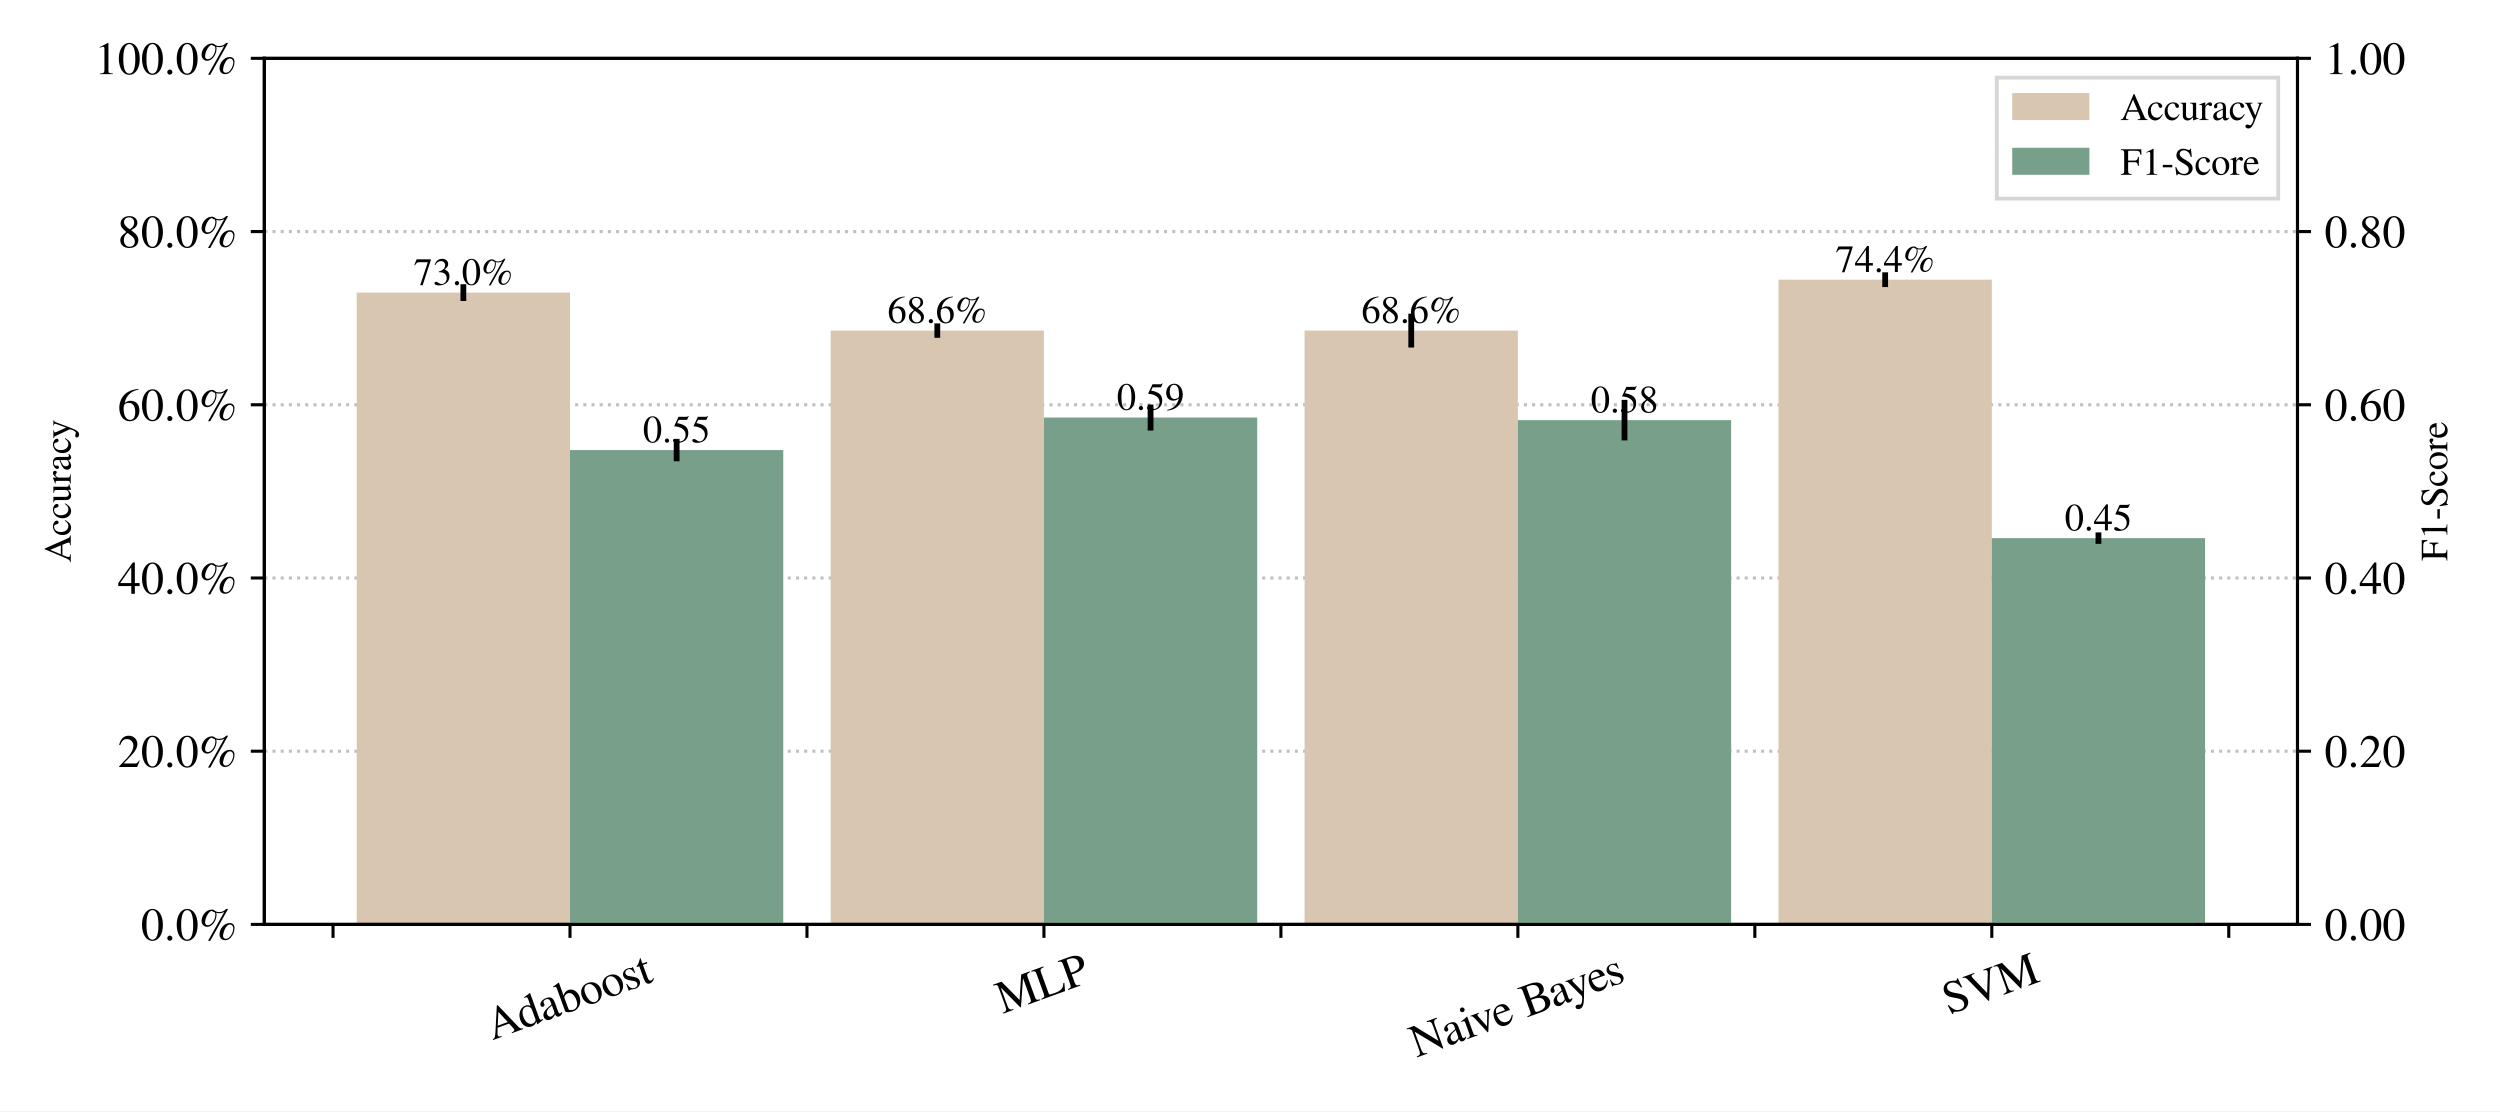
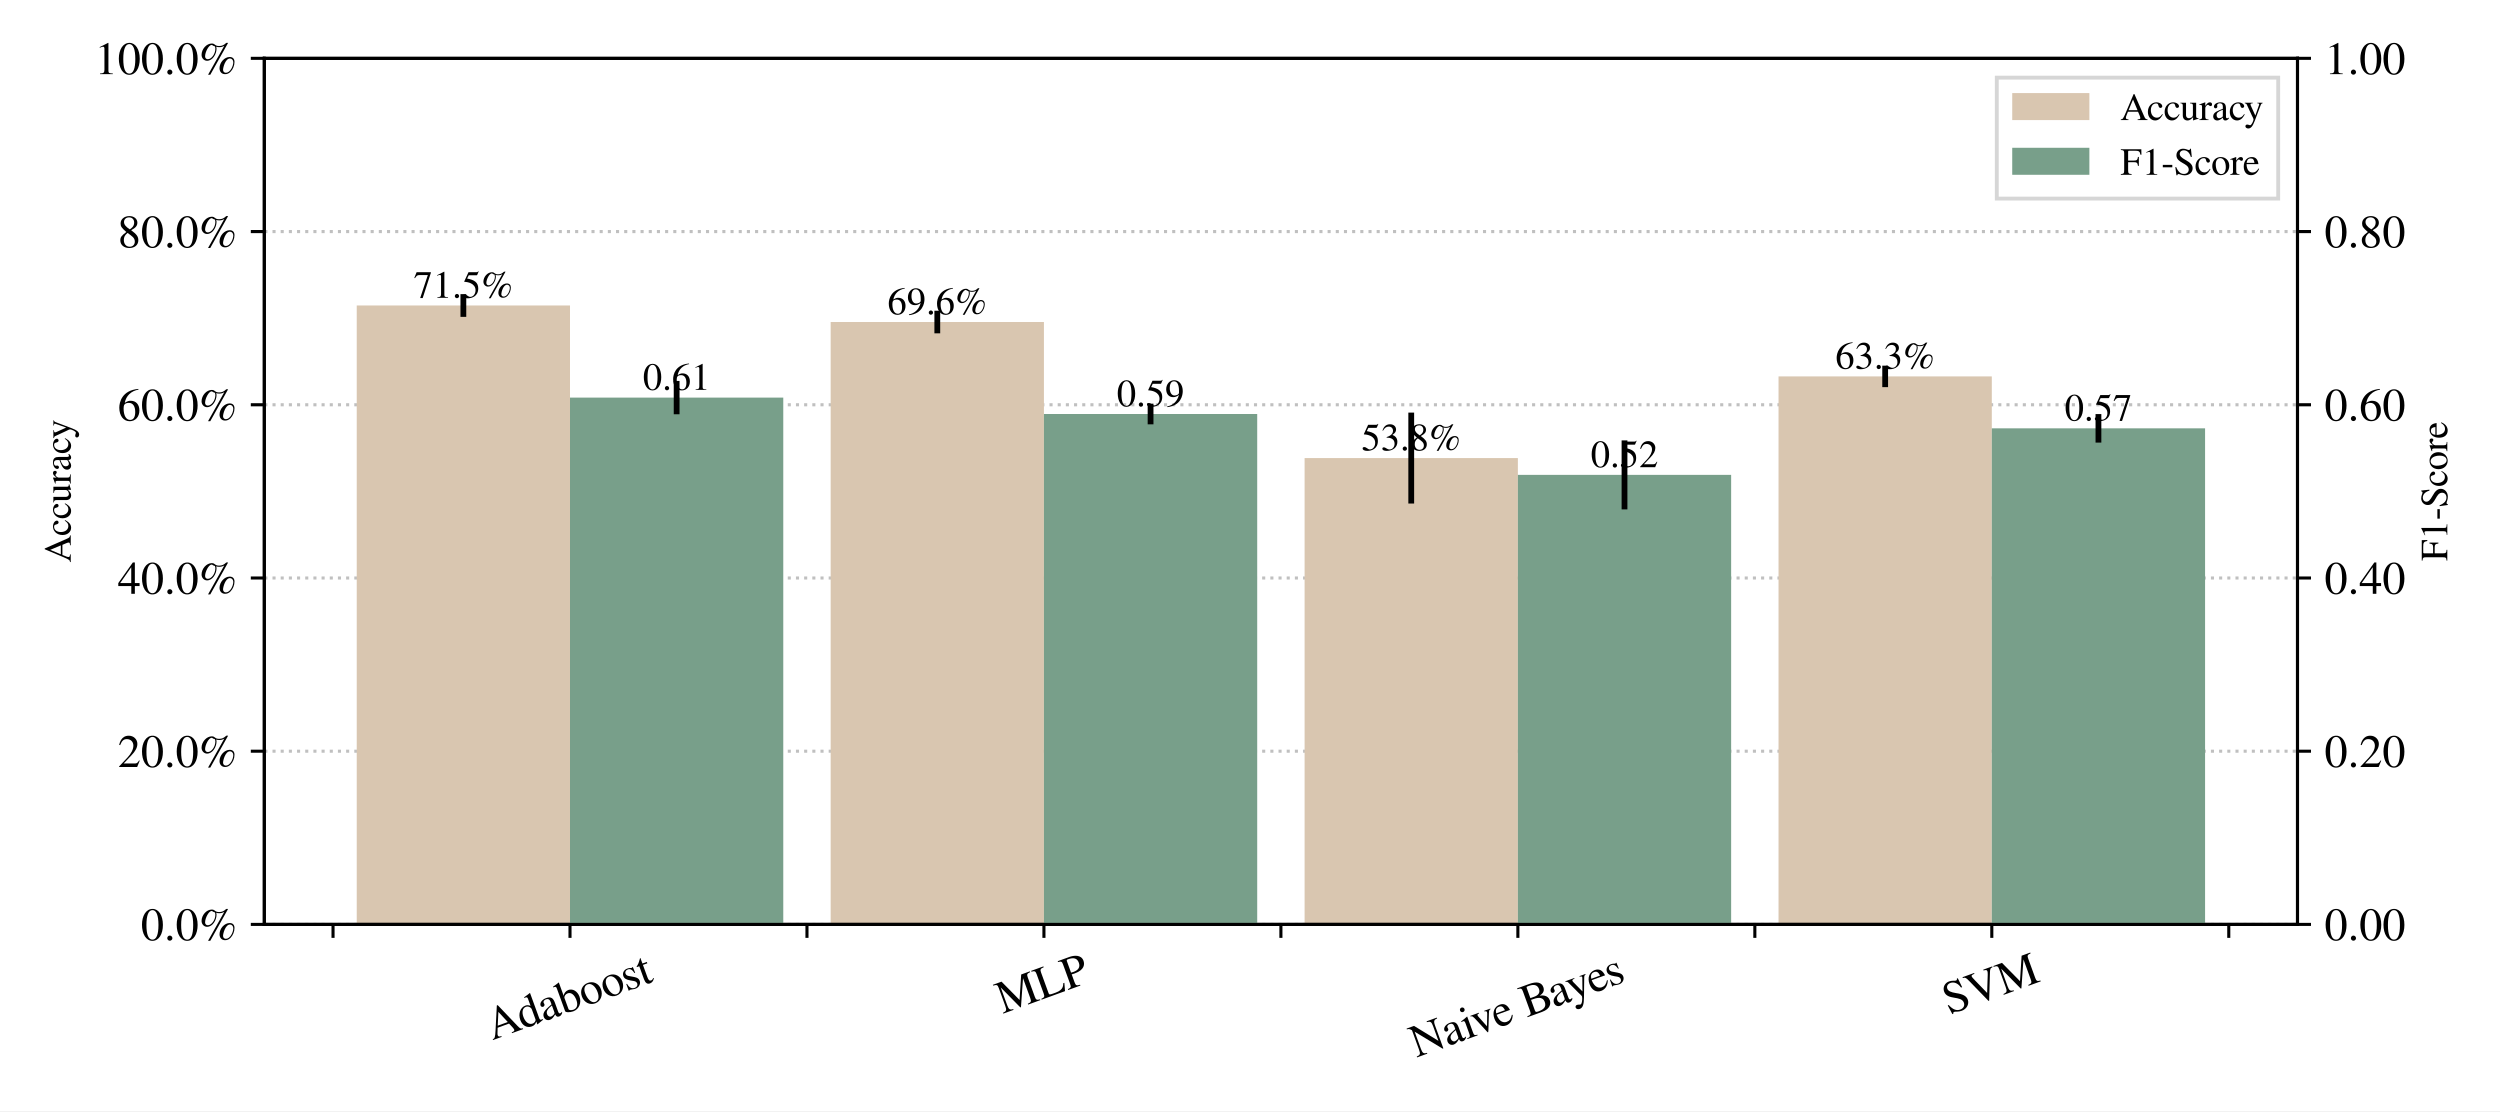
<svg xmlns="http://www.w3.org/2000/svg" xmlns:xlink="http://www.w3.org/1999/xlink" width="648pt" height="288pt" viewBox="0 0 648 288" version="1.1">
  <defs>
    <style type="text/css">*{stroke-linejoin: round; stroke-linecap: butt}</style>
  </defs>
  <g id="figure_1">
    <g id="patch_1">
      <path d="M 0 288  L 648 288  L 648 0  L 0 0  z " style="fill: #ffffff" />
    </g>
    <g id="axes_1">
      <g id="patch_2">
        <path d="M 68.51 239.602  L 595.51 239.602  L 595.51 15.126  L 68.51 15.126  z " style="fill: #ffffff" />
      </g>
      <g id="matplotlib.axis_1">
        <g id="xtick_1">
          <g id="line2d_1">
            <defs>
-               <path id="m40df5b8b8e" d="M 0 0  L 0 3.5  " style="stroke: #000000; stroke-width: 0.8" />
+               <path id="m5d62e6c571" d="M 0 0  L 0 3.5  " style="stroke: #000000; stroke-width: 0.8" />
            </defs>
            <g>
-               <use xlink:href="#m40df5b8b8e" x="86.322" y="239.602" style="stroke: #000000; stroke-width: 0.8" />
+               <use xlink:href="#m5d62e6c571" x="86.322" y="239.602" style="stroke: #000000; stroke-width: 0.8" />
            </g>
          </g>
        </g>
        <g id="xtick_2">
          <g id="line2d_2">
            <g>
-               <use xlink:href="#m40df5b8b8e" x="147.744" y="239.602" style="stroke: #000000; stroke-width: 0.8" />
+               <use xlink:href="#m5d62e6c571" x="147.744" y="239.602" style="stroke: #000000; stroke-width: 0.8" />
            </g>
          </g>
          <g id="text_1">
            <g transform="translate(127.6313 269.6407)rotate(-20)scale(0.12 -0.12)">
              <defs>
                <path id="FreeSerif-41" d="M 4518 122  C 4230 141 4154 198 3942 678  L 2349 4314  L 2221 4314  L 890 1171  C 493 230 403 134 96 122  L 96 0  L 1363 0  L 1363 122  C 1056 122 928 205 928 384  C 928 461 947 550 979 634  L 1274 1382  L 2950 1382  L 3213 768  C 3290 595 3334 429 3334 339  C 3334 179 3226 128 2886 122  L 2886 0  L 4518 0  L 4518 122  z M 1382 1645  L 2118 3405  L 2861 1645  L 1382 1645  z " transform="scale(0.015625)" />
                <path id="FreeSerif-64" d="M 2189 -64  L 3130 269  L 3130 371  C 3014 365 3002 365 2982 365  C 2752 365 2701 435 2701 730  L 2701 4358  L 2669 4371  C 2362 4262 2138 4198 1728 4090  L 1728 3987  C 1779 3994 1818 3994 1869 3994  C 2106 3994 2163 3930 2163 3667  L 2163 2669  C 1920 2874 1747 2944 1491 2944  C 755 2944 160 2221 160 1312  C 160 493 640 -64 1344 -64  C 1702 -64 1946 64 2163 365  L 2163 -45  L 2189 -64  z M 1594 269  C 1062 269 710 781 710 1568  C 710 2291 1024 2765 1510 2765  C 1850 2765 2163 2464 2163 2125  L 2163 653  C 2163 544 1958 269 1594 269  z " transform="scale(0.015625)" />
                <path id="FreeSerif-61" d="M 160 621  C 160 218 442 -64 832 -64  C 1114 -64 1376 70 1766 403  C 1798 70 1914 -64 2176 -64  C 2394 -64 2528 13 2752 256  L 2752 422  C 2643 333 2566 301 2470 301  C 2323 301 2278 390 2278 672  L 2278 1920  C 2278 2560 2099 2944 1357 2944  C 755 2944 282 2630 282 2227  C 282 2080 410 1952 557 1952  C 710 1952 845 2080 845 2221  C 845 2278 813 2387 813 2477  C 813 2650 1018 2790 1274 2790  C 1587 2790 1760 2605 1760 2259  L 1760 1869  C 966 1549 160 1312 160 621  z M 1760 787  C 1760 589 1728 531 1594 454  C 1440 365 1261 307 1126 307  C 966 307 723 442 723 826  C 723 1203 986 1434 1760 1715  L 1760 787  z " transform="scale(0.015625)" />
                <path id="FreeSerif-62" d="M 1024 4358  L 992 4371  C 685 4256 378 4166 64 4090  L 64 3987  C 102 3994 128 3994 173 3994  C 429 3994 486 3936 486 3667  L 486 346  C 486 147 1030 -64 1542 -64  C 2387 -64 3040 640 3040 1555  C 3040 2342 2554 2944 1914 2944  C 1523 2944 1152 2714 1024 2400  L 1024 4358  z M 1024 2061  C 1024 2310 1325 2541 1658 2541  C 2157 2541 2477 2042 2477 1261  C 2477 550 2170 141 1645 141  C 1312 141 1024 288 1024 448  L 1024 2061  z " transform="scale(0.015625)" />
                <path id="FreeSerif-6f" d="M 1574 2944  C 742 2944 160 2330 160 1446  C 160 582 755 -64 1562 -64  C 2368 -64 2982 614 2982 1498  C 2982 2336 2394 2944 1574 2944  z M 736 1760  C 736 2368 1037 2765 1491 2765  C 2029 2765 2406 2150 2406 1274  C 2406 550 2118 115 1638 115  C 1088 115 736 870 736 1760  z " transform="scale(0.015625)" />
                <path id="FreeSerif-73" d="M 1715 2816  C 1574 2816 1466 2938 1094 2938  C 589 2938 224 2611 224 2150  C 224 1792 429 1536 973 1229  L 1344 1018  C 1568 890 1677 736 1677 538  C 1677 256 1472 77 1146 77  C 493 77 390 717 333 973  L 230 973  L 230 -26  L 314 -26  C 358 38 384 51 461 51  C 621 51 934 -64 1222 -64  C 1715 -64 2125 307 2125 755  C 2125 1075 1971 1286 1587 1517  L 896 1926  C 717 2029 621 2189 621 2362  C 621 2618 819 2797 1114 2797  C 1478 2797 1670 2579 1818 2010  L 1914 2010  L 1888 2880  L 1818 2880  C 1779 2854 1754 2816 1715 2816  z " transform="scale(0.015625)" />
                <path id="FreeSerif-74" d="M 1658 2880  L 1011 2880  L 1011 3622  C 1011 3686 1005 3706 966 3706  C 922 3648 883 3590 838 3526  C 269 2707 109 2848 109 2720  C 109 2701 115 2688 134 2675  L 474 2675  L 474 749  C 474 211 666 -64 1043 -64  C 1357 -64 1600 90 1811 422  L 1728 493  C 1594 333 1485 269 1344 269  C 1107 269 1011 442 1011 845  L 1011 2675  L 1658 2675  L 1658 2880  z " transform="scale(0.015625)" />
              </defs>
              <use xlink:href="#FreeSerif-41" />
              <use xlink:href="#FreeSerif-64" x="69.1" />
              <use xlink:href="#FreeSerif-61" x="119" />
              <use xlink:href="#FreeSerif-62" x="161.5" />
              <use xlink:href="#FreeSerif-6f" x="211.5" />
              <use xlink:href="#FreeSerif-6f" x="260.6" />
              <use xlink:href="#FreeSerif-73" x="309.7" />
              <use xlink:href="#FreeSerif-74" x="345.4" />
            </g>
          </g>
        </g>
        <g id="xtick_3">
          <g id="line2d_3">
            <g>
-               <use xlink:href="#m40df5b8b8e" x="209.166" y="239.602" style="stroke: #000000; stroke-width: 0.8" />
+               <use xlink:href="#m5d62e6c571" x="209.166" y="239.602" style="stroke: #000000; stroke-width: 0.8" />
            </g>
          </g>
        </g>
        <g id="xtick_4">
          <g id="line2d_4">
            <g>
-               <use xlink:href="#m40df5b8b8e" x="270.588" y="239.602" style="stroke: #000000; stroke-width: 0.8" />
+               <use xlink:href="#m5d62e6c571" x="270.588" y="239.602" style="stroke: #000000; stroke-width: 0.8" />
            </g>
          </g>
          <g id="text_2">
            <g transform="translate(259.8856 262.7904)rotate(-20)scale(0.12 -0.12)">
              <defs>
                <path id="FreeSerif-4d" d="M 4333 3667  L 4333 768  C 4333 237 4256 154 3750 122  L 3750 0  L 5542 0  L 5542 122  C 5075 154 4986 243 4986 698  L 4986 3539  C 4986 3994 5069 4077 5542 4115  L 5542 4237  L 4269 4237  L 2854 1005  L 1376 4237  L 109 4237  L 109 4115  C 634 4083 717 4006 717 3539  L 717 941  C 717 282 627 160 96 122  L 96 0  L 1600 0  L 1600 122  C 1107 147 998 294 998 941  L 998 3520  L 2605 0  L 2694 0  L 4333 3667  z " transform="scale(0.015625)" />
                <path id="FreeSerif-4c" d="M 2285 250  L 1856 250  C 1389 250 1306 288 1306 512  L 1306 3539  C 1306 3994 1395 4083 1901 4115  L 1901 4237  L 96 4237  L 96 4115  C 570 4077 653 3987 653 3539  L 653 698  C 653 250 563 154 96 122  L 96 0  L 3539 0  L 3846 1114  L 3686 1114  C 3558 819 3405 250 2285 250  z " transform="scale(0.015625)" />
                <path id="FreeSerif-50" d="M 3462 3078  C 3462 4006 2477 4237 1786 4237  L 96 4237  L 96 4115  C 570 4064 634 4000 634 3539  L 634 768  C 634 230 582 166 96 122  L 96 0  L 1888 0  L 1888 122  C 1382 141 1286 230 1286 698  L 1286 1862  C 1453 1850 1562 1843 1728 1843  C 3200 1843 3462 2586 3462 3078  z M 1286 3782  C 1286 3955 1331 4000 1504 4000  C 2368 4000 2765 3699 2765 3040  C 2765 2419 2387 2099 1651 2099  C 1523 2099 1434 2106 1286 2118  L 1286 3782  z " transform="scale(0.015625)" />
              </defs>
              <use xlink:href="#FreeSerif-4d" />
              <use xlink:href="#FreeSerif-4c" x="88.1" />
              <use xlink:href="#FreeSerif-50" x="149.2" />
            </g>
          </g>
        </g>
        <g id="xtick_5">
          <g id="line2d_5">
            <g>
-               <use xlink:href="#m40df5b8b8e" x="332.01" y="239.602" style="stroke: #000000; stroke-width: 0.8" />
+               <use xlink:href="#m5d62e6c571" x="332.01" y="239.602" style="stroke: #000000; stroke-width: 0.8" />
            </g>
          </g>
        </g>
        <g id="xtick_6">
          <g id="line2d_6">
            <g>
-               <use xlink:href="#m40df5b8b8e" x="393.432" y="239.602" style="stroke: #000000; stroke-width: 0.8" />
+               <use xlink:href="#m5d62e6c571" x="393.432" y="239.602" style="stroke: #000000; stroke-width: 0.8" />
            </g>
          </g>
          <g id="text_3">
            <g transform="translate(367.1371 274.1393)rotate(-20)scale(0.12 -0.12)">
              <defs>
                <path id="FreeSerif-4e" d="M 4544 4115  L 4544 4237  L 3040 4237  L 3040 4115  C 3533 4077 3654 3962 3654 3296  L 3654 1139  L 1190 4237  L 96 4237  L 96 4115  C 371 4115 461 4064 717 3763  L 717 941  C 717 282 627 160 96 122  L 96 0  L 1600 0  L 1600 122  C 1107 147 998 294 998 941  L 998 3450  L 3827 -70  L 3936 -70  L 3936 3296  C 3936 4045 4154 4077 4544 4115  z " transform="scale(0.015625)" />
                <path id="FreeSerif-69" d="M 397 2515  C 550 2515 608 2419 608 2138  L 608 653  C 608 192 544 122 102 96  L 102 0  L 1619 0  L 1619 96  C 1197 128 1146 192 1146 653  L 1146 2925  L 1120 2944  C 787 2810 461 2688 128 2592  L 128 2496  C 224 2509 339 2515 397 2515  z M 819 4371  C 646 4371 499 4224 499 4045  C 499 3866 640 3718 819 3718  C 1005 3718 1152 3859 1152 4045  C 1152 4224 1005 4371 819 4371  z " transform="scale(0.015625)" />
                <path id="FreeSerif-76" d="M 2963 2880  L 2074 2880  L 2074 2784  C 2278 2765 2374 2701 2374 2579  C 2374 2515 2362 2451 2336 2387  L 1702 730  L 1050 2368  C 1011 2458 992 2547 992 2605  C 992 2720 1062 2765 1286 2784  L 1286 2880  L 32 2880  L 32 2784  C 275 2771 333 2714 614 2048  L 1382 211  C 1472 -64 1517 -90 1549 -90  C 1587 -90 1632 -6 1728 230  L 2547 2285  C 2720 2726 2771 2765 2963 2784  L 2963 2880  z " transform="scale(0.015625)" />
                <path id="FreeSerif-65" d="M 621 1773  L 2592 1773  C 2496 2547 2157 2944 1498 2944  C 723 2944 160 2323 160 1370  C 160 486 621 -64 1357 -64  C 1965 -64 2445 314 2714 1005  L 2611 1050  C 2304 563 2029 378 1619 378  C 1203 378 659 634 621 1773  z M 634 1978  C 704 2477 922 2714 1312 2714  C 1702 2714 1856 2534 1939 1978  L 634 1978  z " transform="scale(0.015625)" />
                <path id="FreeSerif-20" transform="scale(0.015625)" />
                <path id="FreeSerif-42" d="M 3782 1152  C 3782 1984 2944 2163 2688 2227  C 2912 2285 3565 2413 3565 3149  C 3565 3866 2995 4237 1888 4237  L 96 4237  L 96 4115  C 634 4083 710 4013 710 3539  L 710 698  C 710 224 627 141 96 122  L 96 0  L 2234 0  C 3475 0 3782 691 3782 1152  z M 1766 237  C 1453 237 1363 294 1363 499  L 1363 2086  C 2221 2086 3046 2054 3046 1146  C 3046 390 2464 237 1766 237  z M 1363 2342  L 1363 3808  C 1363 3942 1408 4000 1504 4000  L 1786 4000  C 2522 4000 2912 3693 2912 3123  C 2912 2624 2573 2342 1971 2342  L 1363 2342  z " transform="scale(0.015625)" />
                <path id="FreeSerif-79" d="M 909 -858  C 800 -858 653 -742 410 -742  C 262 -742 134 -870 134 -1024  C 134 -1235 339 -1395 608 -1395  C 1037 -1395 1344 -1037 1690 -115  L 2675 2496  C 2752 2701 2829 2765 2982 2784  L 2982 2880  L 2118 2880  L 2118 2784  C 2323 2784 2426 2726 2426 2624  C 2426 2598 2419 2560 2400 2515  L 1779 749  L 1043 2368  C 1005 2458 979 2541 979 2611  C 979 2726 1075 2771 1350 2784  L 1350 2880  L 32 2880  L 32 2790  C 198 2765 307 2694 358 2586  L 1203 768  C 1370 442 1485 218 1485 122  C 1485 -70 1171 -858 909 -858  z " transform="scale(0.015625)" />
              </defs>
              <use xlink:href="#FreeSerif-4e" />
              <use xlink:href="#FreeSerif-61" x="72.5" />
              <use xlink:href="#FreeSerif-69" x="115.5" />
              <use xlink:href="#FreeSerif-76" x="139.8" />
              <use xlink:href="#FreeSerif-65" x="184.6" />
              <use xlink:href="#FreeSerif-20" x="229" />
              <use xlink:href="#FreeSerif-42" x="254" />
              <use xlink:href="#FreeSerif-61" x="317.1" />
              <use xlink:href="#FreeSerif-79" x="358.1" />
              <use xlink:href="#FreeSerif-65" x="403.2" />
              <use xlink:href="#FreeSerif-73" x="446.6" />
            </g>
          </g>
        </g>
        <g id="xtick_7">
          <g id="line2d_7">
            <g>
-               <use xlink:href="#m40df5b8b8e" x="454.854" y="239.602" style="stroke: #000000; stroke-width: 0.8" />
+               <use xlink:href="#m5d62e6c571" x="454.854" y="239.602" style="stroke: #000000; stroke-width: 0.8" />
            </g>
          </g>
        </g>
        <g id="xtick_8">
          <g id="line2d_8">
            <g>
-               <use xlink:href="#m40df5b8b8e" x="516.276" y="239.602" style="stroke: #000000; stroke-width: 0.8" />
+               <use xlink:href="#m5d62e6c571" x="516.276" y="239.602" style="stroke: #000000; stroke-width: 0.8" />
            </g>
          </g>
          <g id="text_4">
            <g transform="translate(505.3301 262.9674)rotate(-20)scale(0.12 -0.12)">
              <defs>
                <path id="FreeSerif-53" d="M 2419 864  C 2419 435 2099 141 1632 141  C 1062 141 659 493 339 1274  L 192 1274  L 384 -83  L 525 -83  C 531 38 608 128 704 128  C 941 128 1203 -90 1760 -90  C 2496 -90 3066 416 3066 1075  C 3066 1600 2714 2016 1869 2470  C 1197 2842 928 3123 928 3469  C 928 3821 1197 4064 1594 4064  C 2061 4064 2547 3757 2765 2963  L 2925 2963  L 2784 4326  L 2650 4326  C 2624 4179 2554 4109 2445 4109  C 2246 4109 1958 4326 1485 4326  C 915 4326 378 3910 378 3232  C 378 1920 2419 1958 2419 864  z " transform="scale(0.015625)" />
                <path id="FreeSerif-56" d="M 4422 4237  L 3110 4237  L 3110 4115  C 3462 4096 3578 4026 3578 3846  C 3578 3744 3533 3571 3456 3379  L 2515 1030  L 1549 3194  C 1338 3661 1286 3808 1286 3904  C 1286 4026 1376 4090 1581 4102  C 1606 4102 1677 4109 1766 4115  L 1766 4237  L 64 4237  L 64 4115  C 378 4102 486 4019 742 3443  L 2317 -70  L 2413 -70  L 3834 3520  C 4038 4032 4115 4096 4422 4115  L 4422 4237  z " transform="scale(0.015625)" />
              </defs>
              <use xlink:href="#FreeSerif-53" />
              <use xlink:href="#FreeSerif-56" x="52.9" />
              <use xlink:href="#FreeSerif-4d" x="123" />
            </g>
          </g>
        </g>
        <g id="xtick_9">
          <g id="line2d_9">
            <g>
-               <use xlink:href="#m40df5b8b8e" x="577.698" y="239.602" style="stroke: #000000; stroke-width: 0.8" />
+               <use xlink:href="#m5d62e6c571" x="577.698" y="239.602" style="stroke: #000000; stroke-width: 0.8" />
            </g>
          </g>
        </g>
      </g>
      <g id="matplotlib.axis_2">
        <g id="ytick_1">
          <g id="line2d_10">
-             <path d="M 68.51 239.602  L 595.51 239.602  " clip-path="url(#p9c1832cc1e)" style="fill: none; stroke-dasharray: 0.8,1.32; stroke-dashoffset: 0; stroke: #b0b0b0; stroke-opacity: 0.8; stroke-width: 0.8" />
+             <path d="M 68.51 239.602  L 595.51 239.602  " clip-path="url(#p38ce28326d)" style="fill: none; stroke-dasharray: 0.8,1.32; stroke-dashoffset: 0; stroke: #b0b0b0; stroke-opacity: 0.8; stroke-width: 0.8" />
          </g>
          <g id="line2d_11">
            <defs>
-               <path id="mbb65f6518a" d="M 0 0  L -3.5 0  " style="stroke: #000000; stroke-width: 0.8" />
+               <path id="mc1c6ce005b" d="M 0 0  L -3.5 0  " style="stroke: #000000; stroke-width: 0.8" />
            </defs>
            <g>
-               <use xlink:href="#mbb65f6518a" x="68.51" y="239.602" style="stroke: #000000; stroke-width: 0.8" />
+               <use xlink:href="#mc1c6ce005b" x="68.51" y="239.602" style="stroke: #000000; stroke-width: 0.8" />
            </g>
          </g>
          <g id="text_5">
            <g transform="translate(36.51438 243.7001)scale(0.12 -0.12)">
              <defs>
                <path id="FreeSerif-30" d="M 1600 -90  C 2483 -90 3046 832 3046 2112  C 3046 3424 2464 4326 1626 4326  C 691 4326 154 3341 154 2150  C 154 858 717 -90 1600 -90  z M 1606 4160  C 2144 4160 2432 3437 2432 2099  C 2432 762 2150 77 1600 77  C 1050 77 768 762 768 2093  C 768 3450 1056 4160 1606 4160  z " transform="scale(0.015625)" />
                <path id="FreeSerif-2e" d="M 800 640  C 608 640 448 474 448 275  C 448 90 608 -70 794 -70  C 992 -70 1158 90 1158 275  C 1158 474 992 640 800 640  z " transform="scale(0.015625)" />
                <path id="FreeSerif-25" d="M 4282 2374  C 3558 2374 2874 1626 2874 826  C 2874 326 3181 0 3642 0  C 3930 0 4166 102 4390 326  C 4730 672 4941 1190 4941 1690  C 4941 2125 4698 2374 4282 2374  z M 3750 192  C 3520 192 3360 358 3360 602  C 3360 928 3680 2170 4326 2170  C 4570 2170 4774 1939 4774 1658  C 4774 1062 4326 192 3750 192  z M 1805 4237  C 1075 4237 390 3475 390 2662  C 390 2214 730 1850 1146 1850  C 1926 1850 2458 2784 2458 3514  C 2458 3603 2445 3680 2413 3795  C 2528 3750 2643 3731 2829 3731  C 3110 3731 3277 3776 3533 3923  L 1286 -83  L 1594 -83  L 4058 4326  L 3808 4326  C 3462 4000 3206 3891 2810 3891  C 2182 3891 2291 4237 1805 4237  z M 1805 4045  C 1894 4045 1862 3942 2240 3840  C 2278 3712 2298 3616 2298 3526  C 2298 2803 1773 2067 1254 2067  C 1030 2067 877 2227 877 2458  C 877 3053 1376 4045 1805 4045  z " transform="scale(0.015625)" />
              </defs>
              <use xlink:href="#FreeSerif-30" />
              <use xlink:href="#FreeSerif-2e" x="50" />
              <use xlink:href="#FreeSerif-30" x="75" />
              <use xlink:href="#FreeSerif-25" x="125" />
            </g>
          </g>
        </g>
        <g id="ytick_2">
          <g id="line2d_12">
-             <path d="M 68.51 194.707  L 595.51 194.707  " clip-path="url(#p9c1832cc1e)" style="fill: none; stroke-dasharray: 0.8,1.32; stroke-dashoffset: 0; stroke: #b0b0b0; stroke-opacity: 0.8; stroke-width: 0.8" />
+             <path d="M 68.51 194.707  L 595.51 194.707  " clip-path="url(#p38ce28326d)" style="fill: none; stroke-dasharray: 0.8,1.32; stroke-dashoffset: 0; stroke: #b0b0b0; stroke-opacity: 0.8; stroke-width: 0.8" />
          </g>
          <g id="line2d_13">
            <g>
-               <use xlink:href="#mbb65f6518a" x="68.51" y="194.707" style="stroke: #000000; stroke-width: 0.8" />
+               <use xlink:href="#mc1c6ce005b" x="68.51" y="194.707" style="stroke: #000000; stroke-width: 0.8" />
            </g>
          </g>
          <g id="text_6">
            <g transform="translate(30.51438 198.8047)scale(0.12 -0.12)">
              <defs>
                <path id="FreeSerif-32" d="M 198 3053  L 333 3021  C 589 3648 819 3853 1261 3853  C 1798 3853 2163 3488 2163 2950  C 2163 2451 1869 1856 1331 1286  L 192 77  L 192 0  L 2688 0  L 3040 877  L 2957 909  C 2720 544 2637 486 2349 486  L 819 486  L 1894 1613  C 2464 2208 2714 2694 2714 3194  C 2714 3834 2195 4326 1530 4326  C 499 4326 269 3354 198 3053  z " transform="scale(0.015625)" />
              </defs>
              <use xlink:href="#FreeSerif-32" />
              <use xlink:href="#FreeSerif-30" x="50" />
              <use xlink:href="#FreeSerif-2e" x="100" />
              <use xlink:href="#FreeSerif-30" x="125" />
              <use xlink:href="#FreeSerif-25" x="175" />
            </g>
          </g>
        </g>
        <g id="ytick_3">
          <g id="line2d_14">
-             <path d="M 68.51 149.812  L 595.51 149.812  " clip-path="url(#p9c1832cc1e)" style="fill: none; stroke-dasharray: 0.8,1.32; stroke-dashoffset: 0; stroke: #b0b0b0; stroke-opacity: 0.8; stroke-width: 0.8" />
+             <path d="M 68.51 149.812  L 595.51 149.812  " clip-path="url(#p38ce28326d)" style="fill: none; stroke-dasharray: 0.8,1.32; stroke-dashoffset: 0; stroke: #b0b0b0; stroke-opacity: 0.8; stroke-width: 0.8" />
          </g>
          <g id="line2d_15">
            <g>
-               <use xlink:href="#mbb65f6518a" x="68.51" y="149.812" style="stroke: #000000; stroke-width: 0.8" />
+               <use xlink:href="#mc1c6ce005b" x="68.51" y="149.812" style="stroke: #000000; stroke-width: 0.8" />
            </g>
          </g>
          <g id="text_7">
            <g transform="translate(30.51438 153.9094)scale(0.12 -0.12)">
              <defs>
                <path id="FreeSerif-34" d="M 3021 1478  L 2368 1478  L 2368 4326  L 2086 4326  L 77 1478  L 77 1069  L 1875 1069  L 1875 0  L 2368 0  L 2368 1069  L 3021 1069  L 3021 1478  z M 1869 1478  L 333 1478  L 1869 3674  L 1869 1478  z " transform="scale(0.015625)" />
              </defs>
              <use xlink:href="#FreeSerif-34" />
              <use xlink:href="#FreeSerif-30" x="50" />
              <use xlink:href="#FreeSerif-2e" x="100" />
              <use xlink:href="#FreeSerif-30" x="125" />
              <use xlink:href="#FreeSerif-25" x="175" />
            </g>
          </g>
        </g>
        <g id="ytick_4">
          <g id="line2d_16">
-             <path d="M 68.51 104.916  L 595.51 104.916  " clip-path="url(#p9c1832cc1e)" style="fill: none; stroke-dasharray: 0.8,1.32; stroke-dashoffset: 0; stroke: #b0b0b0; stroke-opacity: 0.8; stroke-width: 0.8" />
+             <path d="M 68.51 104.916  L 595.51 104.916  " clip-path="url(#p38ce28326d)" style="fill: none; stroke-dasharray: 0.8,1.32; stroke-dashoffset: 0; stroke: #b0b0b0; stroke-opacity: 0.8; stroke-width: 0.8" />
          </g>
          <g id="line2d_17">
            <g>
-               <use xlink:href="#mbb65f6518a" x="68.51" y="104.916" style="stroke: #000000; stroke-width: 0.8" />
+               <use xlink:href="#mc1c6ce005b" x="68.51" y="104.916" style="stroke: #000000; stroke-width: 0.8" />
            </g>
          </g>
          <g id="text_8">
            <g transform="translate(30.51438 109.0141)scale(0.12 -0.12)">
              <defs>
                <path id="FreeSerif-36" d="M 1651 -90  C 2445 -90 2995 518 2995 1402  C 2995 2221 2528 2739 1792 2739  C 1510 2739 1376 2694 973 2451  C 1146 3418 1862 4109 2867 4275  L 2854 4378  C 582 4179 218 2534 218 1786  C 218 659 794 -90 1651 -90  z M 1549 2445  C 2099 2445 2419 1984 2419 1184  C 2419 480 2170 90 1722 90  C 1158 90 813 691 813 1683  C 813 2131 922 2445 1549 2445  z " transform="scale(0.015625)" />
              </defs>
              <use xlink:href="#FreeSerif-36" />
              <use xlink:href="#FreeSerif-30" x="50" />
              <use xlink:href="#FreeSerif-2e" x="100" />
              <use xlink:href="#FreeSerif-30" x="125" />
              <use xlink:href="#FreeSerif-25" x="175" />
            </g>
          </g>
        </g>
        <g id="ytick_5">
          <g id="line2d_18">
-             <path d="M 68.51 60.021  L 595.51 60.021  " clip-path="url(#p9c1832cc1e)" style="fill: none; stroke-dasharray: 0.8,1.32; stroke-dashoffset: 0; stroke: #b0b0b0; stroke-opacity: 0.8; stroke-width: 0.8" />
+             <path d="M 68.51 60.021  L 595.51 60.021  " clip-path="url(#p38ce28326d)" style="fill: none; stroke-dasharray: 0.8,1.32; stroke-dashoffset: 0; stroke: #b0b0b0; stroke-opacity: 0.8; stroke-width: 0.8" />
          </g>
          <g id="line2d_19">
            <g>
-               <use xlink:href="#mbb65f6518a" x="68.51" y="60.021" style="stroke: #000000; stroke-width: 0.8" />
+               <use xlink:href="#mc1c6ce005b" x="68.51" y="60.021" style="stroke: #000000; stroke-width: 0.8" />
            </g>
          </g>
          <g id="text_9">
            <g transform="translate(30.51438 64.11876)scale(0.12 -0.12)">
              <defs>
                <path id="FreeSerif-38" d="M 1856 2374  C 2490 2714 2714 2982 2714 3418  C 2714 3942 2253 4326 1613 4326  C 915 4326 397 3898 397 3315  C 397 2899 518 2714 1190 2125  C 499 1600 358 1402 358 966  C 358 346 864 -90 1587 -90  C 2355 -90 2848 333 2848 992  C 2848 1485 2630 1798 1856 2374  z M 1357 1997  C 1978 1542 2362 1331 2362 794  C 2362 378 2074 90 1658 90  C 1171 90 845 461 845 1018  C 845 1427 986 1696 1357 1997  z M 1670 2490  C 1101 2861 870 3155 870 3514  C 870 3885 1158 4147 1562 4147  C 1997 4147 2272 3866 2272 3424  C 2272 2861 1850 2624 1670 2490  z " transform="scale(0.015625)" />
              </defs>
              <use xlink:href="#FreeSerif-38" />
              <use xlink:href="#FreeSerif-30" x="50" />
              <use xlink:href="#FreeSerif-2e" x="100" />
              <use xlink:href="#FreeSerif-30" x="125" />
              <use xlink:href="#FreeSerif-25" x="175" />
            </g>
          </g>
        </g>
        <g id="ytick_6">
          <g id="line2d_20">
-             <path d="M 68.51 15.126  L 595.51 15.126  " clip-path="url(#p9c1832cc1e)" style="fill: none; stroke-dasharray: 0.8,1.32; stroke-dashoffset: 0; stroke: #b0b0b0; stroke-opacity: 0.8; stroke-width: 0.8" />
+             <path d="M 68.51 15.126  L 595.51 15.126  " clip-path="url(#p38ce28326d)" style="fill: none; stroke-dasharray: 0.8,1.32; stroke-dashoffset: 0; stroke: #b0b0b0; stroke-opacity: 0.8; stroke-width: 0.8" />
          </g>
          <g id="line2d_21">
            <g>
-               <use xlink:href="#mbb65f6518a" x="68.51" y="15.126" style="stroke: #000000; stroke-width: 0.8" />
+               <use xlink:href="#mc1c6ce005b" x="68.51" y="15.126" style="stroke: #000000; stroke-width: 0.8" />
            </g>
          </g>
          <g id="text_10">
            <g transform="translate(24.51438 19.22344)scale(0.12 -0.12)">
              <defs>
                <path id="FreeSerif-31" d="M 1171 3795  C 1306 3795 1363 3699 1363 3494  L 1363 595  C 1363 179 1210 109 755 96  L 755 0  L 2522 0  L 2522 96  C 2016 102 1914 166 1914 474  L 1914 4314  L 1862 4326  L 710 3744  L 710 3654  C 960 3757 1075 3795 1171 3795  z " transform="scale(0.015625)" />
              </defs>
              <use xlink:href="#FreeSerif-31" />
              <use xlink:href="#FreeSerif-30" x="50" />
              <use xlink:href="#FreeSerif-30" x="100" />
              <use xlink:href="#FreeSerif-2e" x="150" />
              <use xlink:href="#FreeSerif-30" x="175" />
              <use xlink:href="#FreeSerif-25" x="225" />
            </g>
          </g>
        </g>
        <g id="text_11">
          <g transform="translate(18.33469 145.8342)rotate(-90)scale(0.1 -0.1)">
            <defs>
              <path id="FreeSerif-63" d="M 160 1363  C 160 531 666 -64 1376 -64  C 2131 -64 2502 678 2637 941  L 2547 998  C 2240 550 2010 397 1645 397  C 1062 397 653 909 653 1645  C 653 2304 1005 2758 1523 2758  C 1754 2758 1837 2688 1901 2451  L 1939 2310  C 1990 2131 2106 2016 2240 2016  C 2406 2016 2547 2138 2547 2285  C 2547 2643 2099 2944 1562 2944  C 851 2944 160 2349 160 1363  z " transform="scale(0.015625)" />
              <path id="FreeSerif-75" d="M 3072 320  L 3040 320  C 2746 320 2675 390 2675 685  L 2675 2880  L 1664 2880  L 1664 2771  C 2061 2752 2138 2688 2138 2368  L 2138 864  C 2138 378 1581 307 1453 307  C 1203 307 998 525 998 794  L 998 2880  L 64 2880  L 64 2790  C 371 2771 461 2675 461 2381  L 461 768  C 461 262 768 -64 1235 -64  C 1696 -64 1946 262 2170 486  L 2170 -45  L 2195 -58  C 2515 70 2746 141 3072 230  L 3072 320  z " transform="scale(0.015625)" />
              <path id="FreeSerif-72" d="M 1926 2317  C 2080 2317 2176 2426 2176 2605  C 2176 2816 2042 2944 1824 2944  C 1555 2944 1370 2797 1056 2342  L 1056 2931  L 1024 2944  C 685 2803 454 2720 77 2598  L 77 2496  C 166 2515 224 2522 301 2522  C 461 2522 518 2419 518 2138  L 518 538  C 518 218 474 173 64 96  L 64 0  L 1600 0  L 1600 96  C 1165 115 1056 211 1056 576  L 1056 2016  C 1056 2221 1331 2541 1504 2541  C 1606 2541 1754 2317 1926 2317  z " transform="scale(0.015625)" />
            </defs>
            <use xlink:href="#FreeSerif-41" />
            <use xlink:href="#FreeSerif-63" x="69.1" />
            <use xlink:href="#FreeSerif-63" x="112.5" />
            <use xlink:href="#FreeSerif-75" x="154.9" />
            <use xlink:href="#FreeSerif-72" x="203.9" />
            <use xlink:href="#FreeSerif-61" x="238.4" />
            <use xlink:href="#FreeSerif-63" x="281.4" />
            <use xlink:href="#FreeSerif-79" x="322.3" />
          </g>
        </g>
      </g>
      <g id="patch_3">
-         <path d="M 92.465 239.602  L 147.744 239.602  L 147.744 75.84  L 92.465 75.84  z " clip-path="url(#p9c1832cc1e)" style="fill: #d9c6b0" />
+         <path d="M 92.465 239.602  L 147.744 239.602  L 147.744 79.182  L 92.465 79.182  z " clip-path="url(#p38ce28326d)" style="fill: #d9c6b0" />
      </g>
      <g id="patch_4">
-         <path d="M 215.308 239.602  L 270.588 239.602  L 270.588 85.691  L 215.308 85.691  z " clip-path="url(#p9c1832cc1e)" style="fill: #d9c6b0" />
+         <path d="M 215.308 239.602  L 270.588 239.602  L 270.588 83.469  L 215.308 83.469  z " clip-path="url(#p38ce28326d)" style="fill: #d9c6b0" />
      </g>
      <g id="patch_5">
-         <path d="M 338.152 239.602  L 393.432 239.602  L 393.432 85.691  L 338.152 85.691  z " clip-path="url(#p9c1832cc1e)" style="fill: #d9c6b0" />
+         <path d="M 338.152 239.602  L 393.432 239.602  L 393.432 118.73  L 338.152 118.73  z " clip-path="url(#p38ce28326d)" style="fill: #d9c6b0" />
      </g>
      <g id="patch_6">
-         <path d="M 460.996 239.602  L 516.276 239.602  L 516.276 72.498  L 460.996 72.498  z " clip-path="url(#p9c1832cc1e)" style="fill: #d9c6b0" />
+         <path d="M 460.996 239.602  L 516.276 239.602  L 516.276 97.564  L 460.996 97.564  z " clip-path="url(#p38ce28326d)" style="fill: #d9c6b0" />
      </g>
      <g id="LineCollection_1">
-         <path d="M 120.104 78.011  L 120.104 73.669  " clip-path="url(#p9c1832cc1e)" style="fill: none; stroke: #000000; stroke-width: 1.5" />
+         <path d="M 120.104 82.131  L 120.104 76.234  " clip-path="url(#p38ce28326d)" style="fill: none; stroke: #000000; stroke-width: 1.5" />
      </g>
      <g id="LineCollection_2">
-         <path d="M 242.948 87.552  L 242.948 83.831  " clip-path="url(#p9c1832cc1e)" style="fill: none; stroke: #000000; stroke-width: 1.5" />
+         <path d="M 242.948 86.396  L 242.948 80.541  " clip-path="url(#p38ce28326d)" style="fill: none; stroke: #000000; stroke-width: 1.5" />
      </g>
      <g id="LineCollection_3">
-         <path d="M 365.792 90.074  L 365.792 81.309  " clip-path="url(#p9c1832cc1e)" style="fill: none; stroke: #000000; stroke-width: 1.5" />
+         <path d="M 365.792 130.517  L 365.792 106.944  " clip-path="url(#p38ce28326d)" style="fill: none; stroke: #000000; stroke-width: 1.5" />
      </g>
      <g id="LineCollection_4">
-         <path d="M 488.636 74.413  L 488.636 70.583  " clip-path="url(#p9c1832cc1e)" style="fill: none; stroke: #000000; stroke-width: 1.5" />
+         <path d="M 488.636 100.343  L 488.636 94.784  " clip-path="url(#p38ce28326d)" style="fill: none; stroke: #000000; stroke-width: 1.5" />
      </g>
      <g id="patch_7">
        <path d="M 68.51 239.602  L 68.51 15.126  " style="fill: none; stroke: #000000; stroke-width: 0.8; stroke-linejoin: miter; stroke-linecap: square" />
      </g>
      <g id="patch_8">
        <path d="M 595.51 239.602  L 595.51 15.126  " style="fill: none; stroke: #000000; stroke-width: 0.8; stroke-linejoin: miter; stroke-linecap: square" />
      </g>
      <g id="patch_9">
        <path d="M 68.51 239.602  L 595.51 239.602  " style="fill: none; stroke: #000000; stroke-width: 0.8; stroke-linejoin: miter; stroke-linecap: square" />
      </g>
      <g id="patch_10">
        <path d="M 68.51 15.126  L 595.51 15.126  " style="fill: none; stroke: #000000; stroke-width: 0.8; stroke-linejoin: miter; stroke-linecap: square" />
      </g>
      <g id="text_12">
-         <g transform="translate(107.1896 73.84015)scale(0.1 -0.1)">
+         <g transform="translate(107.1896 77.18223)scale(0.1 -0.1)">
          <defs>
            <path id="FreeSerif-37" d="M 2874 4237  L 506 4237  L 128 3296  L 237 3245  C 512 3680 627 3763 979 3763  L 2368 3763  L 1101 -51  L 1517 -51  L 2874 4134  L 2874 4237  z " transform="scale(0.015625)" />
-             <path id="FreeSerif-33" d="M 518 499  C 371 499 275 410 275 275  C 275 51 550 -90 998 -90  C 1990 -90 2765 480 2765 1402  C 2765 2099 2374 2381 1946 2566  C 2387 2867 2547 3104 2547 3450  C 2547 3968 2138 4326 1549 4326  C 768 4326 461 3770 288 3290  L 384 3264  C 646 3731 934 3942 1338 3942  C 1754 3942 2042 3661 2042 3258  C 2042 2618 1459 2362 979 2195  L 979 2112  C 1523 2112 2304 1971 2304 1094  C 2304 557 1939 141 1466 141  C 1056 141 832 499 518 499  z " transform="scale(0.015625)" />
+             <path id="FreeSerif-35" d="M 2285 1242  C 2285 627 1894 147 1395 147  C 1056 147 838 544 480 544  C 294 544 205 467 205 307  C 205 64 506 -90 986 -90  C 1664 -90 2733 237 2733 1549  C 2733 2547 2080 2976 890 3187  L 1158 3731  L 2413 3731  C 2515 3731 2541 3744 2560 3789  L 2803 4358  L 2746 4403  C 2650 4269 2586 4237 2451 4237  L 1114 4237  L 416 2720  C 410 2707 410 2701 410 2688  C 410 2656 435 2637 486 2637  C 883 2637 2285 2432 2285 1242  z " transform="scale(0.015625)" />
          </defs>
          <use xlink:href="#FreeSerif-37" />
-           <use xlink:href="#FreeSerif-33" x="50" />
+           <use xlink:href="#FreeSerif-31" x="50" />
          <use xlink:href="#FreeSerif-2e" x="100" />
-           <use xlink:href="#FreeSerif-30" x="125" />
+           <use xlink:href="#FreeSerif-35" x="125" />
          <use xlink:href="#FreeSerif-25" x="175" />
        </g>
      </g>
      <g id="text_13">
-         <g transform="translate(230.0334 83.69129)scale(0.1 -0.1)">
+         <g transform="translate(230.0334 81.46876)scale(0.1 -0.1)">
+           <defs>
+             <path id="FreeSerif-39" d="M 378 -141  C 2643 122 2938 1811 2938 2522  C 2938 3578 2349 4326 1523 4326  C 762 4326 192 3680 192 2816  C 192 2035 653 1517 1344 1517  C 1696 1517 1965 1619 2304 1882  C 2042 838 1331 154 358 -13  L 378 -141  z M 1574 1792  C 1088 1792 781 2272 781 3034  C 781 3507 922 4147 1472 4147  C 2029 4147 2317 3597 2317 2522  L 2317 2272  C 2317 1888 1754 1792 1574 1792  z " transform="scale(0.015625)" />
+           </defs>
          <use xlink:href="#FreeSerif-36" />
-           <use xlink:href="#FreeSerif-38" x="50" />
+           <use xlink:href="#FreeSerif-39" x="50" />
          <use xlink:href="#FreeSerif-2e" x="100" />
          <use xlink:href="#FreeSerif-36" x="125" />
          <use xlink:href="#FreeSerif-25" x="175" />
        </g>
      </g>
      <g id="text_14">
-         <g transform="translate(352.8772 83.69129)scale(0.1 -0.1)">
+         <g transform="translate(352.8772 116.7302)scale(0.1 -0.1)">
+           <defs>
+             <path id="FreeSerif-33" d="M 518 499  C 371 499 275 410 275 275  C 275 51 550 -90 998 -90  C 1990 -90 2765 480 2765 1402  C 2765 2099 2374 2381 1946 2566  C 2387 2867 2547 3104 2547 3450  C 2547 3968 2138 4326 1549 4326  C 768 4326 461 3770 288 3290  L 384 3264  C 646 3731 934 3942 1338 3942  C 1754 3942 2042 3661 2042 3258  C 2042 2618 1459 2362 979 2195  L 979 2112  C 1523 2112 2304 1971 2304 1094  C 2304 557 1939 141 1466 141  C 1056 141 832 499 518 499  z " transform="scale(0.015625)" />
+           </defs>
+           <use xlink:href="#FreeSerif-35" />
+           <use xlink:href="#FreeSerif-33" x="50" />
+           <use xlink:href="#FreeSerif-2e" x="100" />
+           <use xlink:href="#FreeSerif-38" x="125" />
+           <use xlink:href="#FreeSerif-25" x="175" />
+         </g>
+       </g>
+       <g id="text_15">
+         <g transform="translate(475.721 95.56369)scale(0.1 -0.1)">
          <use xlink:href="#FreeSerif-36" />
-           <use xlink:href="#FreeSerif-38" x="50" />
+           <use xlink:href="#FreeSerif-33" x="50" />
          <use xlink:href="#FreeSerif-2e" x="100" />
-           <use xlink:href="#FreeSerif-36" x="125" />
-           <use xlink:href="#FreeSerif-25" x="175" />
-         </g>
-       </g>
-       <g id="text_15">
-         <g transform="translate(475.721 70.49806)scale(0.1 -0.1)">
-           <use xlink:href="#FreeSerif-37" />
-           <use xlink:href="#FreeSerif-34" x="50" />
-           <use xlink:href="#FreeSerif-2e" x="100" />
-           <use xlink:href="#FreeSerif-34" x="125" />
+           <use xlink:href="#FreeSerif-33" x="125" />
          <use xlink:href="#FreeSerif-25" x="175" />
        </g>
      </g>
      <g id="legend_1">
        <g id="patch_11">
          <path d="M 517.569 51.476  L 590.51 51.476  L 590.51 20.126  L 517.569 20.126  z " style="fill: #ffffff; opacity: 0.8; stroke: #cccccc; stroke-linejoin: miter" />
        </g>
        <g id="patch_12">
          <path d="M 521.569 31.126  L 541.569 31.126  L 541.569 24.126  L 521.569 24.126  z " style="fill: #d9c6b0" />
        </g>
        <g id="text_16">
          <g transform="translate(549.5694 31.12562)scale(0.1 -0.1)">
            <use xlink:href="#FreeSerif-41" />
            <use xlink:href="#FreeSerif-63" x="69.1" />
            <use xlink:href="#FreeSerif-63" x="112.5" />
            <use xlink:href="#FreeSerif-75" x="154.9" />
            <use xlink:href="#FreeSerif-72" x="203.9" />
            <use xlink:href="#FreeSerif-61" x="238.4" />
            <use xlink:href="#FreeSerif-63" x="281.4" />
            <use xlink:href="#FreeSerif-79" x="322.3" />
          </g>
        </g>
        <g id="patch_13">
          <path d="M 521.569 45.305  L 541.569 45.305  L 541.569 38.305  L 521.569 38.305  z " style="fill: #789f8a" />
        </g>
        <g id="text_17">
          <g transform="translate(549.5694 45.30531)scale(0.1 -0.1)">
            <defs>
              <path id="FreeSerif-46" d="M 3085 1478  L 3085 2963  L 2938 2963  C 2861 2451 2746 2355 2234 2355  L 1306 2355  L 1306 3776  C 1306 3955 1338 3994 1510 3994  L 2381 3994  C 3104 3994 3245 3898 3354 3322  L 3514 3322  L 3494 4237  L 96 4237  L 96 4115  C 570 4077 653 3987 653 3539  L 653 768  C 653 237 582 154 96 122  L 96 0  L 1888 0  L 1888 122  C 1395 147 1306 243 1306 762  L 1306 2093  L 2234 2093  C 2752 2093 2861 1997 2938 1478  L 3085 1478  z " transform="scale(0.015625)" />
              <path id="FreeSerif-2d" d="M 250 1645  L 250 1242  L 1824 1242  L 1824 1645  L 250 1645  z " transform="scale(0.015625)" />
            </defs>
            <use xlink:href="#FreeSerif-46" />
            <use xlink:href="#FreeSerif-31" x="56.4" />
            <use xlink:href="#FreeSerif-2d" x="106.4" />
            <use xlink:href="#FreeSerif-53" x="139.7" />
            <use xlink:href="#FreeSerif-63" x="192.6" />
            <use xlink:href="#FreeSerif-6f" x="236" />
            <use xlink:href="#FreeSerif-72" x="284.1" />
            <use xlink:href="#FreeSerif-65" x="317.6" />
          </g>
        </g>
      </g>
    </g>
    <g id="axes_2">
      <g id="matplotlib.axis_3">
        <g id="ytick_7">
          <g id="line2d_22">
            <defs>
-               <path id="m29d9bc21e7" d="M 0 0  L 3.5 0  " style="stroke: #000000; stroke-width: 0.8" />
+               <path id="mdaedfa86ce" d="M 0 0  L 3.5 0  " style="stroke: #000000; stroke-width: 0.8" />
            </defs>
            <g>
-               <use xlink:href="#m29d9bc21e7" x="595.51" y="239.602" style="stroke: #000000; stroke-width: 0.8" />
+               <use xlink:href="#mdaedfa86ce" x="595.51" y="239.602" style="stroke: #000000; stroke-width: 0.8" />
            </g>
          </g>
          <g id="text_18">
            <g transform="translate(602.51 243.7001)scale(0.12 -0.12)">
              <use xlink:href="#FreeSerif-30" />
              <use xlink:href="#FreeSerif-2e" x="50" />
              <use xlink:href="#FreeSerif-30" x="75" />
              <use xlink:href="#FreeSerif-30" x="125" />
            </g>
          </g>
        </g>
        <g id="ytick_8">
          <g id="line2d_23">
            <g>
-               <use xlink:href="#m29d9bc21e7" x="595.51" y="194.707" style="stroke: #000000; stroke-width: 0.8" />
+               <use xlink:href="#mdaedfa86ce" x="595.51" y="194.707" style="stroke: #000000; stroke-width: 0.8" />
            </g>
          </g>
          <g id="text_19">
            <g transform="translate(602.51 198.8047)scale(0.12 -0.12)">
              <use xlink:href="#FreeSerif-30" />
              <use xlink:href="#FreeSerif-2e" x="50" />
              <use xlink:href="#FreeSerif-32" x="75" />
              <use xlink:href="#FreeSerif-30" x="125" />
            </g>
          </g>
        </g>
        <g id="ytick_9">
          <g id="line2d_24">
            <g>
-               <use xlink:href="#m29d9bc21e7" x="595.51" y="149.812" style="stroke: #000000; stroke-width: 0.8" />
+               <use xlink:href="#mdaedfa86ce" x="595.51" y="149.812" style="stroke: #000000; stroke-width: 0.8" />
            </g>
          </g>
          <g id="text_20">
            <g transform="translate(602.51 153.9094)scale(0.12 -0.12)">
              <use xlink:href="#FreeSerif-30" />
              <use xlink:href="#FreeSerif-2e" x="50" />
              <use xlink:href="#FreeSerif-34" x="75" />
              <use xlink:href="#FreeSerif-30" x="125" />
            </g>
          </g>
        </g>
        <g id="ytick_10">
          <g id="line2d_25">
            <g>
-               <use xlink:href="#m29d9bc21e7" x="595.51" y="104.916" style="stroke: #000000; stroke-width: 0.8" />
+               <use xlink:href="#mdaedfa86ce" x="595.51" y="104.916" style="stroke: #000000; stroke-width: 0.8" />
            </g>
          </g>
          <g id="text_21">
            <g transform="translate(602.51 109.0141)scale(0.12 -0.12)">
              <use xlink:href="#FreeSerif-30" />
              <use xlink:href="#FreeSerif-2e" x="50" />
              <use xlink:href="#FreeSerif-36" x="75" />
              <use xlink:href="#FreeSerif-30" x="125" />
            </g>
          </g>
        </g>
        <g id="ytick_11">
          <g id="line2d_26">
            <g>
-               <use xlink:href="#m29d9bc21e7" x="595.51" y="60.021" style="stroke: #000000; stroke-width: 0.8" />
+               <use xlink:href="#mdaedfa86ce" x="595.51" y="60.021" style="stroke: #000000; stroke-width: 0.8" />
            </g>
          </g>
          <g id="text_22">
            <g transform="translate(602.51 64.11876)scale(0.12 -0.12)">
              <use xlink:href="#FreeSerif-30" />
              <use xlink:href="#FreeSerif-2e" x="50" />
              <use xlink:href="#FreeSerif-38" x="75" />
              <use xlink:href="#FreeSerif-30" x="125" />
            </g>
          </g>
        </g>
        <g id="ytick_12">
          <g id="line2d_27">
            <g>
-               <use xlink:href="#m29d9bc21e7" x="595.51" y="15.126" style="stroke: #000000; stroke-width: 0.8" />
+               <use xlink:href="#mdaedfa86ce" x="595.51" y="15.126" style="stroke: #000000; stroke-width: 0.8" />
            </g>
          </g>
          <g id="text_23">
            <g transform="translate(602.51 19.22344)scale(0.12 -0.12)">
              <use xlink:href="#FreeSerif-31" />
              <use xlink:href="#FreeSerif-2e" x="50" />
              <use xlink:href="#FreeSerif-30" x="75" />
              <use xlink:href="#FreeSerif-30" x="125" />
            </g>
          </g>
        </g>
        <g id="text_24">
          <g transform="translate(634.3397 145.4647)rotate(-90)scale(0.1 -0.1)">
            <use xlink:href="#FreeSerif-46" />
            <use xlink:href="#FreeSerif-31" x="56.4" />
            <use xlink:href="#FreeSerif-2d" x="106.4" />
            <use xlink:href="#FreeSerif-53" x="139.7" />
            <use xlink:href="#FreeSerif-63" x="192.6" />
            <use xlink:href="#FreeSerif-6f" x="236" />
            <use xlink:href="#FreeSerif-72" x="284.1" />
            <use xlink:href="#FreeSerif-65" x="317.6" />
          </g>
        </g>
      </g>
      <g id="patch_14">
-         <path d="M 147.744 239.602  L 203.024 239.602  L 203.024 116.652  L 147.744 116.652  z " clip-path="url(#p9c1832cc1e)" style="fill: #789f8a" />
+         <path d="M 147.744 239.602  L 203.024 239.602  L 203.024 103.06  L 147.744 103.06  z " clip-path="url(#p38ce28326d)" style="fill: #789f8a" />
      </g>
      <g id="patch_15">
-         <path d="M 270.588 239.602  L 325.868 239.602  L 325.868 108.22  L 270.588 108.22  z " clip-path="url(#p9c1832cc1e)" style="fill: #789f8a" />
+         <path d="M 270.588 239.602  L 325.868 239.602  L 325.868 107.312  L 270.588 107.312  z " clip-path="url(#p38ce28326d)" style="fill: #789f8a" />
      </g>
      <g id="patch_16">
-         <path d="M 393.432 239.602  L 448.712 239.602  L 448.712 108.904  L 393.432 108.904  z " clip-path="url(#p9c1832cc1e)" style="fill: #789f8a" />
+         <path d="M 393.432 239.602  L 448.712 239.602  L 448.712 123.092  L 393.432 123.092  z " clip-path="url(#p38ce28326d)" style="fill: #789f8a" />
      </g>
      <g id="patch_17">
-         <path d="M 516.276 239.602  L 571.555 239.602  L 571.555 139.483  L 516.276 139.483  z " clip-path="url(#p9c1832cc1e)" style="fill: #789f8a" />
+         <path d="M 516.276 239.602  L 571.555 239.602  L 571.555 111.028  L 516.276 111.028  z " clip-path="url(#p38ce28326d)" style="fill: #789f8a" />
      </g>
      <g id="LineCollection_5">
-         <path d="M 175.384 119.559  L 175.384 113.746  " clip-path="url(#p9c1832cc1e)" style="fill: none; stroke: #000000; stroke-width: 1.5" />
+         <path d="M 175.384 107.375  L 175.384 98.744  " clip-path="url(#p38ce28326d)" style="fill: none; stroke: #000000; stroke-width: 1.5" />
      </g>
      <g id="LineCollection_6">
-         <path d="M 298.228 111.587  L 298.228 104.852  " clip-path="url(#p9c1832cc1e)" style="fill: none; stroke: #000000; stroke-width: 1.5" />
+         <path d="M 298.228 109.986  L 298.228 104.637  " clip-path="url(#p38ce28326d)" style="fill: none; stroke: #000000; stroke-width: 1.5" />
      </g>
      <g id="LineCollection_7">
-         <path d="M 421.072 114.158  L 421.072 103.651  " clip-path="url(#p9c1832cc1e)" style="fill: none; stroke: #000000; stroke-width: 1.5" />
+         <path d="M 421.072 132.035  L 421.072 114.149  " clip-path="url(#p38ce28326d)" style="fill: none; stroke: #000000; stroke-width: 1.5" />
      </g>
      <g id="LineCollection_8">
-         <path d="M 543.916 140.975  L 543.916 137.992  " clip-path="url(#p9c1832cc1e)" style="fill: none; stroke: #000000; stroke-width: 1.5" />
+         <path d="M 543.916 114.724  L 543.916 107.331  " clip-path="url(#p38ce28326d)" style="fill: none; stroke: #000000; stroke-width: 1.5" />
      </g>
      <g id="patch_18">
        <path d="M 68.51 239.602  L 68.51 15.126  " style="fill: none; stroke: #000000; stroke-width: 0.8; stroke-linejoin: miter; stroke-linecap: square" />
      </g>
      <g id="patch_19">
        <path d="M 595.51 239.602  L 595.51 15.126  " style="fill: none; stroke: #000000; stroke-width: 0.8; stroke-linejoin: miter; stroke-linecap: square" />
      </g>
      <g id="patch_20">
        <path d="M 68.51 239.602  L 595.51 239.602  " style="fill: none; stroke: #000000; stroke-width: 0.8; stroke-linejoin: miter; stroke-linecap: square" />
      </g>
      <g id="patch_21">
        <path d="M 68.51 15.126  L 595.51 15.126  " style="fill: none; stroke: #000000; stroke-width: 0.8; stroke-linejoin: miter; stroke-linecap: square" />
      </g>
      <g id="text_25">
-         <g transform="translate(166.6341 114.6525)scale(0.1 -0.1)">
-           <defs>
-             <path id="FreeSerif-35" d="M 2285 1242  C 2285 627 1894 147 1395 147  C 1056 147 838 544 480 544  C 294 544 205 467 205 307  C 205 64 506 -90 986 -90  C 1664 -90 2733 237 2733 1549  C 2733 2547 2080 2976 890 3187  L 1158 3731  L 2413 3731  C 2515 3731 2541 3744 2560 3789  L 2803 4358  L 2746 4403  C 2650 4269 2586 4237 2451 4237  L 1114 4237  L 416 2720  C 410 2707 410 2701 410 2688  C 410 2656 435 2637 486 2637  C 883 2637 2285 2432 2285 1242  z " transform="scale(0.015625)" />
-           </defs>
+         <g transform="translate(166.6341 101.0595)scale(0.1 -0.1)">
          <use xlink:href="#FreeSerif-30" />
          <use xlink:href="#FreeSerif-2e" x="50" />
-           <use xlink:href="#FreeSerif-35" x="75" />
-           <use xlink:href="#FreeSerif-35" x="125" />
+           <use xlink:href="#FreeSerif-36" x="75" />
+           <use xlink:href="#FreeSerif-31" x="125" />
        </g>
      </g>
      <g id="text_26">
-         <g transform="translate(289.4779 106.2196)scale(0.1 -0.1)">
-           <defs>
-             <path id="FreeSerif-39" d="M 378 -141  C 2643 122 2938 1811 2938 2522  C 2938 3578 2349 4326 1523 4326  C 762 4326 192 3680 192 2816  C 192 2035 653 1517 1344 1517  C 1696 1517 1965 1619 2304 1882  C 2042 838 1331 154 358 -13  L 378 -141  z M 1574 1792  C 1088 1792 781 2272 781 3034  C 781 3507 922 4147 1472 4147  C 2029 4147 2317 3597 2317 2522  L 2317 2272  C 2317 1888 1754 1792 1574 1792  z " transform="scale(0.015625)" />
-           </defs>
+         <g transform="translate(289.4779 105.3117)scale(0.1 -0.1)">
          <use xlink:href="#FreeSerif-30" />
          <use xlink:href="#FreeSerif-2e" x="50" />
          <use xlink:href="#FreeSerif-35" x="75" />
          <use xlink:href="#FreeSerif-39" x="125" />
        </g>
      </g>
      <g id="text_27">
-         <g transform="translate(412.3218 106.9044)scale(0.1 -0.1)">
+         <g transform="translate(412.3218 121.0918)scale(0.1 -0.1)">
          <use xlink:href="#FreeSerif-30" />
          <use xlink:href="#FreeSerif-2e" x="50" />
          <use xlink:href="#FreeSerif-35" x="75" />
-           <use xlink:href="#FreeSerif-38" x="125" />
+           <use xlink:href="#FreeSerif-32" x="125" />
        </g>
      </g>
      <g id="text_28">
-         <g transform="translate(535.1656 137.4833)scale(0.1 -0.1)">
+         <g transform="translate(535.1656 109.0276)scale(0.1 -0.1)">
          <use xlink:href="#FreeSerif-30" />
          <use xlink:href="#FreeSerif-2e" x="50" />
-           <use xlink:href="#FreeSerif-34" x="75" />
-           <use xlink:href="#FreeSerif-35" x="125" />
+           <use xlink:href="#FreeSerif-35" x="75" />
+           <use xlink:href="#FreeSerif-37" x="125" />
        </g>
      </g>
    </g>
  </g>
  <defs>
-     <clipPath id="p9c1832cc1e">
+     <clipPath id="p38ce28326d">
      <rect x="68.51" y="15.126" width="527" height="224.477" />
    </clipPath>
  </defs>
</svg>
